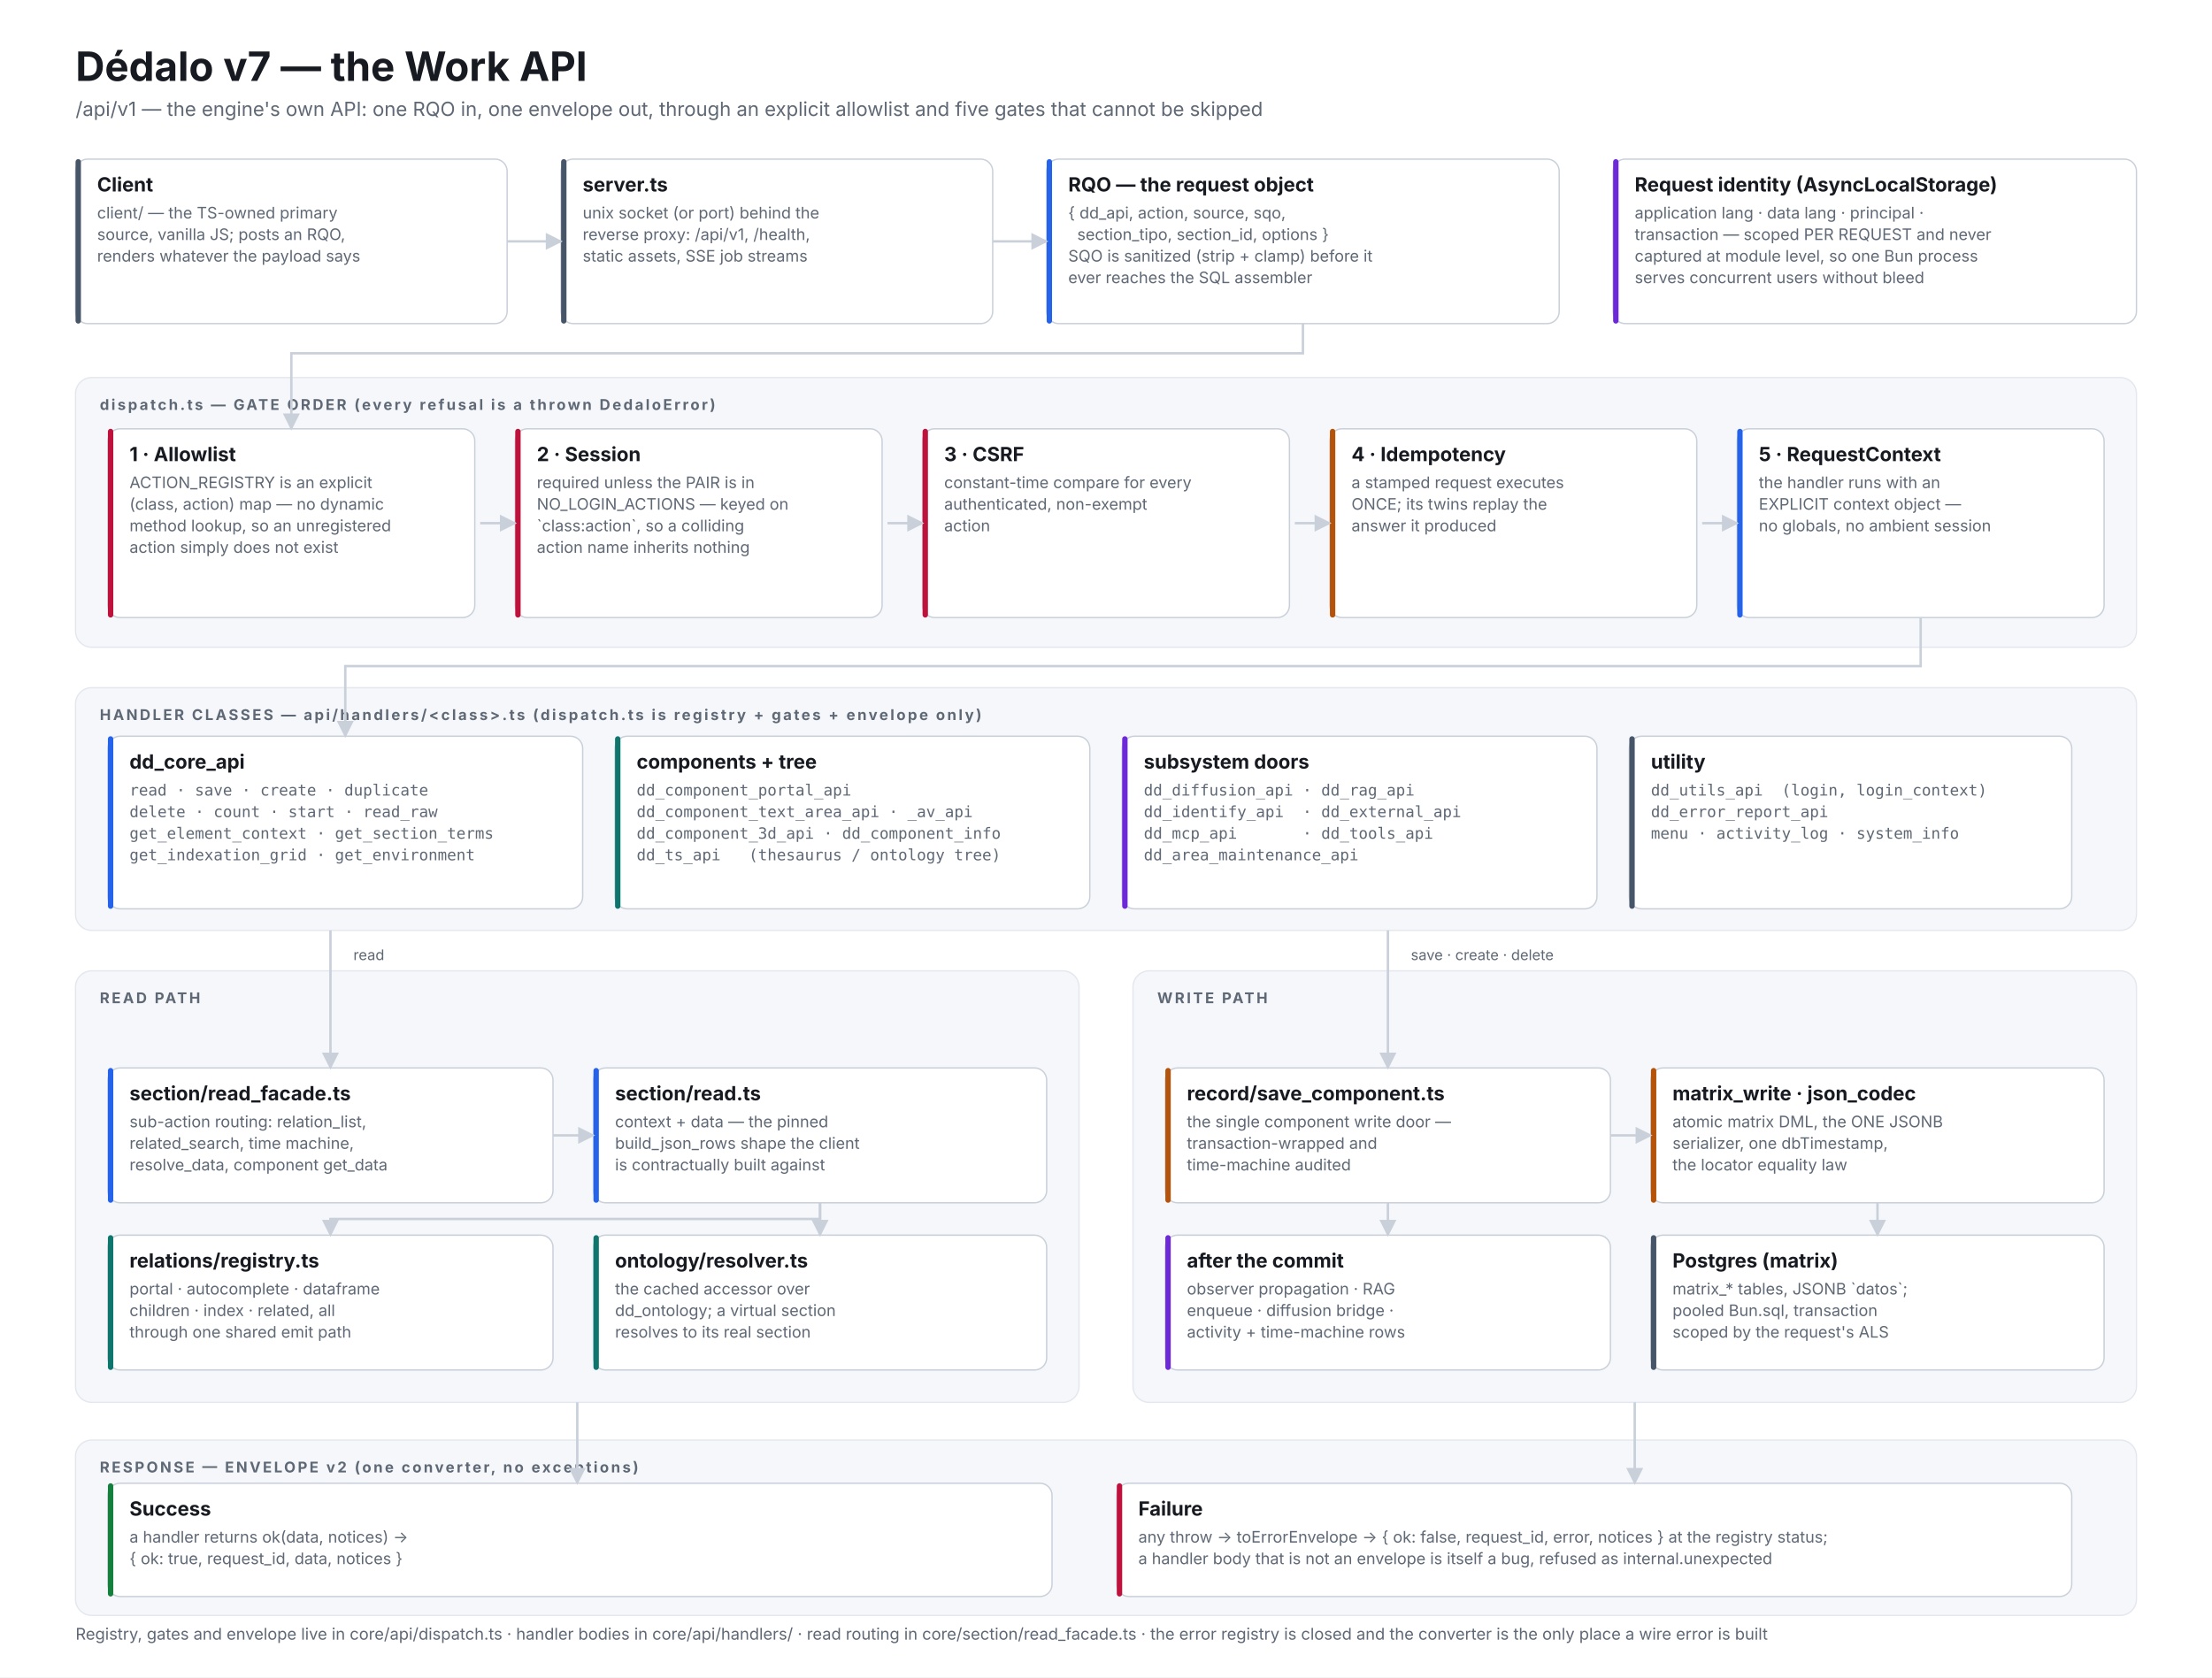
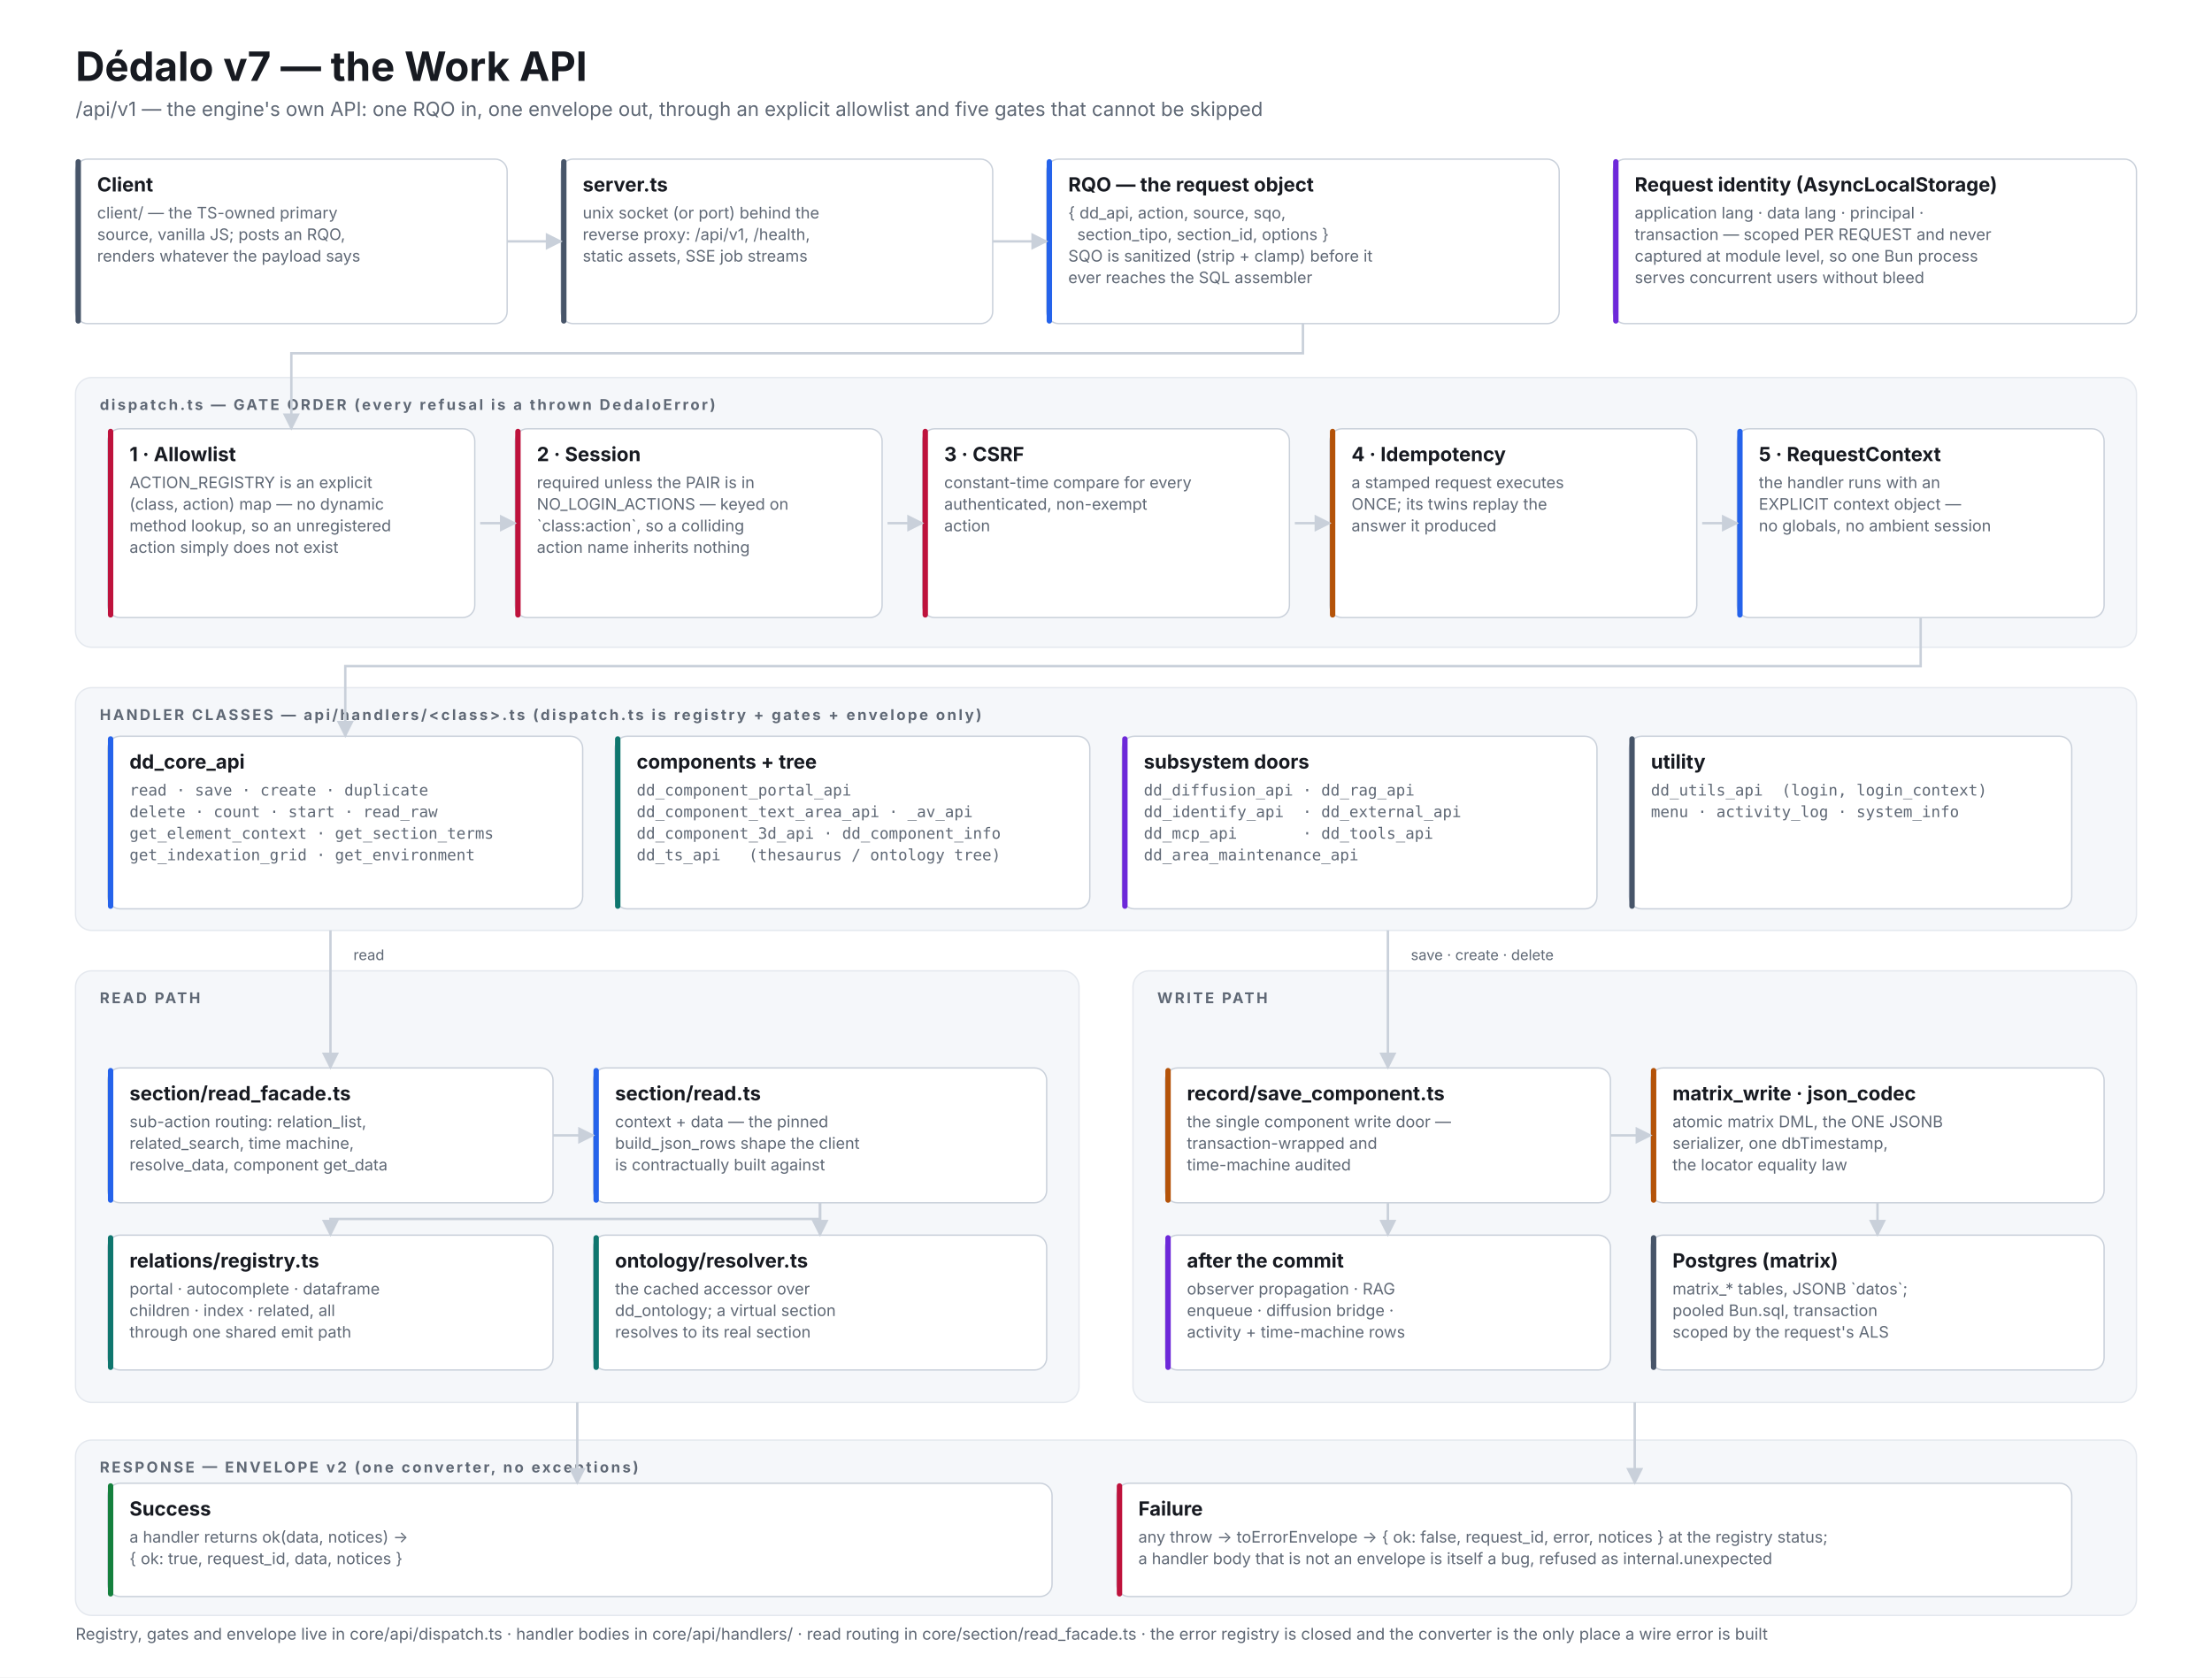
<svg xmlns="http://www.w3.org/2000/svg" viewBox="0 0 1640 1244" width="1640" height="1244" xml:space="preserve" font-family="Inter, 'Helvetica Neue', Helvetica, Arial, sans-serif">
  <defs>
    <marker id="a" viewBox="0 0 10 10" refX="9" refY="5" markerWidth="7" markerHeight="7" orient="auto-start-reverse">
      <path d="M0,0 L10,5 L0,10 z" fill="#c9d0da" />
    </marker>
    <marker id="ad" viewBox="0 0 10 10" refX="9" refY="5" markerWidth="7" markerHeight="7" orient="auto-start-reverse">
      <path d="M0,0 L10,5 L0,10 z" fill="#5f6875" />
    </marker>
  </defs>
  <style>
  .ttl { font-size:30px; font-weight:700; fill:#171a21; }
  .sub { font-size:14.5px; fill:#5f6875; }
  .lane { font-size:11px; font-weight:700; letter-spacing:1.6px; fill:#5f6875; }
  .bt { font-size:14.5px; font-weight:650; fill:#171a21; }
  .bs { font-size:11.8px; fill:#5f6875; }
  .mono { font-family: ui-monospace, 'SF Mono', Menlo, Consolas, monospace; font-size:11.5px; fill:#5f6875; }
  .edge { fill:none; stroke:#c9d0da; stroke-width:1.8; }
  .edged { fill:none; stroke:#5f6875; stroke-width:1.6; stroke-dasharray:5 4; }
  .elab { font-size:10.8px; fill:#5f6875; }
  .note { font-size:12px; fill:#5f6875; }
</style>
  <rect width="1640" height="1244" fill="#ffffff" />
  <text class="ttl" x="56" y="60">Dédalo v7 — the Work API</text>
  <text class="sub" x="56" y="86">/api/v1 — the engine's own API: one RQO in, one envelope out, through an explicit allowlist and five gates that cannot be skipped</text>
  <rect x="56" y="118" width="320" height="122" rx="9" fill="#ffffff" stroke="#c9d0da" />
  <rect x="56" y="118" width="4" height="122" rx="2" fill="#475569" />
  <text class="bt" x="72" y="142">Client</text>
  <text class="bs" x="72" y="162">client/ — the TS-owned primary</text>
  <text class="bs" x="72" y="178">source, vanilla JS; posts an RQO,</text>
  <text class="bs" x="72" y="194">renders whatever the payload says</text>
  <rect x="416" y="118" width="320" height="122" rx="9" fill="#ffffff" stroke="#c9d0da" />
  <rect x="416" y="118" width="4" height="122" rx="2" fill="#475569" />
  <text class="bt" x="432" y="142">server.ts</text>
  <text class="bs" x="432" y="162">unix socket (or port) behind the</text>
  <text class="bs" x="432" y="178">reverse proxy: /api/v1, /health,</text>
  <text class="bs" x="432" y="194">static assets, SSE job streams</text>
  <rect x="776" y="118" width="380" height="122" rx="9" fill="#ffffff" stroke="#c9d0da" />
  <rect x="776" y="118" width="4" height="122" rx="2" fill="#2563eb" />
  <text class="bt" x="792" y="142">RQO — the request object</text>
  <text class="bs" x="792" y="162">{ dd_api, action, source, sqo,</text>
  <text class="bs" x="792" y="178">  section_tipo, section_id, options }</text>
  <text class="bs" x="792" y="194">SQO is sanitized (strip + clamp) before it</text>
  <text class="bs" x="792" y="210">ever reaches the SQL assembler</text>
  <rect x="1196" y="118" width="388" height="122" rx="9" fill="#ffffff" stroke="#c9d0da" />
  <rect x="1196" y="118" width="4" height="122" rx="2" fill="#6d28d9" />
  <text class="bt" x="1212" y="142">Request identity (AsyncLocalStorage)</text>
  <text class="bs" x="1212" y="162">application lang · data lang · principal ·</text>
  <text class="bs" x="1212" y="178">transaction — scoped PER REQUEST and never</text>
  <text class="bs" x="1212" y="194">captured at module level, so one Bun process</text>
  <text class="bs" x="1212" y="210">serves concurrent users without bleed</text>
  <rect x="56" y="280" width="1528" height="200" rx="12" fill="#f5f7fa" stroke="#e4e8ee" />
  <text class="lane" x="74" y="304">dispatch.ts — GATE ORDER (every refusal is a thrown DedaloError)</text>
  <rect x="80" y="318" width="272" height="140" rx="9" fill="#ffffff" stroke="#c9d0da" />
  <rect x="80" y="318" width="4" height="140" rx="2" fill="#be123c" />
  <text class="bt" x="96" y="342">1 · Allowlist</text>
  <text class="bs" x="96" y="362">ACTION_REGISTRY is an explicit</text>
  <text class="bs" x="96" y="378">(class, action) map — no dynamic</text>
  <text class="bs" x="96" y="394">method lookup, so an unregistered</text>
  <text class="bs" x="96" y="410">action simply does not exist</text>
  <rect x="382" y="318" width="272" height="140" rx="9" fill="#ffffff" stroke="#c9d0da" />
  <rect x="382" y="318" width="4" height="140" rx="2" fill="#be123c" />
  <text class="bt" x="398" y="342">2 · Session</text>
  <text class="bs" x="398" y="362">required unless the PAIR is in</text>
  <text class="bs" x="398" y="378">NO_LOGIN_ACTIONS — keyed on</text>
  <text class="bs" x="398" y="394">`class:action`, so a colliding</text>
  <text class="bs" x="398" y="410">action name inherits nothing</text>
  <path class="edge" d="M356,388 L382,388" marker-end="url(#a)" />
  <rect x="684" y="318" width="272" height="140" rx="9" fill="#ffffff" stroke="#c9d0da" />
  <rect x="684" y="318" width="4" height="140" rx="2" fill="#be123c" />
  <text class="bt" x="700" y="342">3 · CSRF</text>
  <text class="bs" x="700" y="362">constant-time compare for every</text>
  <text class="bs" x="700" y="378">authenticated, non-exempt</text>
  <text class="bs" x="700" y="394">action</text>
  <path class="edge" d="M658,388 L684,388" marker-end="url(#a)" />
  <rect x="986" y="318" width="272" height="140" rx="9" fill="#ffffff" stroke="#c9d0da" />
  <rect x="986" y="318" width="4" height="140" rx="2" fill="#b45309" />
  <text class="bt" x="1002" y="342">4 · Idempotency</text>
  <text class="bs" x="1002" y="362">a stamped request executes</text>
  <text class="bs" x="1002" y="378">ONCE; its twins replay the</text>
  <text class="bs" x="1002" y="394">answer it produced</text>
  <path class="edge" d="M960,388 L986,388" marker-end="url(#a)" />
  <rect x="1288" y="318" width="272" height="140" rx="9" fill="#ffffff" stroke="#c9d0da" />
  <rect x="1288" y="318" width="4" height="140" rx="2" fill="#2563eb" />
  <text class="bt" x="1304" y="342">5 · RequestContext</text>
  <text class="bs" x="1304" y="362">the handler runs with an</text>
  <text class="bs" x="1304" y="378">EXPLICIT context object —</text>
  <text class="bs" x="1304" y="394">no globals, no ambient session</text>
  <path class="edge" d="M1262,388 L1288,388" marker-end="url(#a)" />
  <rect x="56" y="510" width="1528" height="180" rx="12" fill="#f5f7fa" stroke="#e4e8ee" />
  <text class="lane" x="74" y="534">HANDLER CLASSES — api/handlers/&lt;class&gt;.ts (dispatch.ts is registry + gates + envelope only)</text>
  <rect x="80" y="546" width="352" height="128" rx="9" fill="#ffffff" stroke="#c9d0da" />
  <rect x="80" y="546" width="4" height="128" rx="2" fill="#2563eb" />
  <text class="bt" x="96" y="570">dd_core_api</text>
  <text class="mono" xml:space="preserve" x="96" y="590">read · save · create · duplicate</text>
  <text class="mono" xml:space="preserve" x="96" y="606">delete · count · start · read_raw</text>
  <text class="mono" xml:space="preserve" x="96" y="622">get_element_context · get_section_terms</text>
  <text class="mono" xml:space="preserve" x="96" y="638">get_indexation_grid · get_environment</text>
  <rect x="456" y="546" width="352" height="128" rx="9" fill="#ffffff" stroke="#c9d0da" />
  <rect x="456" y="546" width="4" height="128" rx="2" fill="#0f766e" />
  <text class="bt" x="472" y="570">components + tree</text>
  <text class="mono" xml:space="preserve" x="472" y="590">dd_component_portal_api</text>
  <text class="mono" xml:space="preserve" x="472" y="606">dd_component_text_area_api · _av_api</text>
  <text class="mono" xml:space="preserve" x="472" y="622">dd_component_3d_api · dd_component_info</text>
  <text class="mono" xml:space="preserve" x="472" y="638">dd_ts_api   (thesaurus / ontology tree)</text>
  <rect x="832" y="546" width="352" height="128" rx="9" fill="#ffffff" stroke="#c9d0da" />
  <rect x="832" y="546" width="4" height="128" rx="2" fill="#6d28d9" />
  <text class="bt" x="848" y="570">subsystem doors</text>
  <text class="mono" xml:space="preserve" x="848" y="590">dd_diffusion_api · dd_rag_api</text>
  <text class="mono" xml:space="preserve" x="848" y="606">dd_identify_api  · dd_external_api</text>
  <text class="mono" xml:space="preserve" x="848" y="622">dd_mcp_api       · dd_tools_api</text>
  <text class="mono" xml:space="preserve" x="848" y="638">dd_area_maintenance_api</text>
  <rect x="1208" y="546" width="328" height="128" rx="9" fill="#ffffff" stroke="#c9d0da" />
  <rect x="1208" y="546" width="4" height="128" rx="2" fill="#475569" />
  <text class="bt" x="1224" y="570">utility</text>
  <text class="mono" xml:space="preserve" x="1224" y="590">dd_utils_api  (login, login_context)</text>
-   <text class="mono" xml:space="preserve" x="1224" y="606">dd_error_report_api</text>
-   <text class="mono" xml:space="preserve" x="1224" y="622">menu · activity_log · system_info</text>
+   <text class="mono" xml:space="preserve" x="1224" y="606">menu · activity_log · system_info</text>
  <rect x="56" y="720" width="744" height="320" rx="12" fill="#f5f7fa" stroke="#e4e8ee" />
  <text class="lane" x="74" y="744">READ PATH</text>
  <rect x="80" y="792" width="330" height="100" rx="9" fill="#ffffff" stroke="#c9d0da" />
  <rect x="80" y="792" width="4" height="100" rx="2" fill="#2563eb" />
  <text class="bt" x="96" y="816">section/read_facade.ts</text>
  <text class="bs" x="96" y="836">sub-action routing: relation_list,</text>
  <text class="bs" x="96" y="852">related_search, time machine,</text>
  <text class="bs" x="96" y="868">resolve_data, component get_data</text>
  <rect x="440" y="792" width="336" height="100" rx="9" fill="#ffffff" stroke="#c9d0da" />
  <rect x="440" y="792" width="4" height="100" rx="2" fill="#2563eb" />
  <text class="bt" x="456" y="816">section/read.ts</text>
  <text class="bs" x="456" y="836">context + data — the pinned</text>
  <text class="bs" x="456" y="852">build_json_rows shape the client</text>
  <text class="bs" x="456" y="868">is contractually built against</text>
  <rect x="80" y="916" width="330" height="100" rx="9" fill="#ffffff" stroke="#c9d0da" />
  <rect x="80" y="916" width="4" height="100" rx="2" fill="#0f766e" />
  <text class="bt" x="96" y="940">relations/registry.ts</text>
  <text class="bs" x="96" y="960">portal · autocomplete · dataframe</text>
  <text class="bs" x="96" y="976">children · index · related, all</text>
  <text class="bs" x="96" y="992">through one shared emit path</text>
  <rect x="440" y="916" width="336" height="100" rx="9" fill="#ffffff" stroke="#c9d0da" />
  <rect x="440" y="916" width="4" height="100" rx="2" fill="#0f766e" />
  <text class="bt" x="456" y="940">ontology/resolver.ts</text>
  <text class="bs" x="456" y="960">the cached accessor over</text>
  <text class="bs" x="456" y="976">dd_ontology; a virtual section</text>
  <text class="bs" x="456" y="992">resolves to its real section</text>
  <rect x="840" y="720" width="744" height="320" rx="12" fill="#f5f7fa" stroke="#e4e8ee" />
  <text class="lane" x="858" y="744">WRITE PATH</text>
  <rect x="864" y="792" width="330" height="100" rx="9" fill="#ffffff" stroke="#c9d0da" />
  <rect x="864" y="792" width="4" height="100" rx="2" fill="#b45309" />
  <text class="bt" x="880" y="816">record/save_component.ts</text>
  <text class="bs" x="880" y="836">the single component write door —</text>
  <text class="bs" x="880" y="852">transaction-wrapped and</text>
  <text class="bs" x="880" y="868">time-machine audited</text>
  <rect x="1224" y="792" width="336" height="100" rx="9" fill="#ffffff" stroke="#c9d0da" />
  <rect x="1224" y="792" width="4" height="100" rx="2" fill="#b45309" />
  <text class="bt" x="1240" y="816">matrix_write · json_codec</text>
  <text class="bs" x="1240" y="836">atomic matrix DML, the ONE JSONB</text>
  <text class="bs" x="1240" y="852">serializer, one dbTimestamp,</text>
  <text class="bs" x="1240" y="868">the locator equality law</text>
  <rect x="864" y="916" width="330" height="100" rx="9" fill="#ffffff" stroke="#c9d0da" />
  <rect x="864" y="916" width="4" height="100" rx="2" fill="#6d28d9" />
  <text class="bt" x="880" y="940">after the commit</text>
  <text class="bs" x="880" y="960">observer propagation · RAG</text>
  <text class="bs" x="880" y="976">enqueue · diffusion bridge ·</text>
  <text class="bs" x="880" y="992">activity + time-machine rows</text>
  <rect x="1224" y="916" width="336" height="100" rx="9" fill="#ffffff" stroke="#c9d0da" />
  <rect x="1224" y="916" width="4" height="100" rx="2" fill="#475569" />
  <text class="bt" x="1240" y="940">Postgres (matrix)</text>
  <text class="bs" x="1240" y="960">matrix_* tables, JSONB `datos`;</text>
  <text class="bs" x="1240" y="976">pooled Bun.sql, transaction</text>
  <text class="bs" x="1240" y="992">scoped by the request's ALS</text>
  <rect x="56" y="1068" width="1528" height="130" rx="12" fill="#f5f7fa" stroke="#e4e8ee" />
  <text class="lane" x="74" y="1092">RESPONSE — ENVELOPE v2 (one converter, no exceptions)</text>
  <rect x="80" y="1100" width="700" height="84" rx="9" fill="#ffffff" stroke="#c9d0da" />
  <rect x="80" y="1100" width="4" height="84" rx="2" fill="#15803d" />
  <text class="bt" x="96" y="1124">Success</text>
  <text class="bs" x="96" y="1144">a handler returns ok(data, notices) →</text>
  <text class="bs" x="96" y="1160">{ ok: true, request_id, data, notices }</text>
  <rect x="828" y="1100" width="708" height="84" rx="9" fill="#ffffff" stroke="#c9d0da" />
  <rect x="828" y="1100" width="4" height="84" rx="2" fill="#be123c" />
  <text class="bt" x="844" y="1124">Failure</text>
  <text class="bs" x="844" y="1144">any throw → toErrorEnvelope → { ok: false, request_id, error, notices } at the registry status;</text>
  <text class="bs" x="844" y="1160">a handler body that is not an envelope is itself a bug, refused as internal.unexpected</text>
  <path class="edge" d="M376,179 L416,179" marker-end="url(#a)" />
  <path class="edge" d="M736,179 L776,179" marker-end="url(#a)" />
  <path class="edge" d="M966,240 L966,262 L216,262 L216,318" marker-end="url(#a)" />
  <path class="edge" d="M1424,458 L1424,494 L256,494 L256,546" marker-end="url(#a)" />
  <path class="edge" d="M245,690 L245,792" marker-end="url(#a)" />
  <text class="elab" x="262" y="712" text-anchor="start">read</text>
  <path class="edge" d="M1029,690 L1029,792" marker-end="url(#a)" />
  <text class="elab" x="1046" y="712" text-anchor="start">save · create · delete</text>
  <path class="edge" d="M410,842 L440,842" marker-end="url(#a)" />
  <path class="edge" d="M608,892 L608,904 L245,904 L245,916" marker-end="url(#a)" />
  <path class="edge" d="M608,892 L608,916" marker-end="url(#a)" />
  <path class="edge" d="M1194,842 L1224,842" marker-end="url(#a)" />
  <path class="edge" d="M1029,892 L1029,916" marker-end="url(#a)" />
  <path class="edge" d="M1392,892 L1392,916" marker-end="url(#a)" />
  <path class="edge" d="M428,1040 L428,1100" marker-end="url(#a)" />
  <path class="edge" d="M1212,1040 L1212,1100" marker-end="url(#a)" />
  <text class="note" x="56" y="1216">Registry, gates and envelope live in core/api/dispatch.ts · handler bodies in core/api/handlers/ · read routing in core/section/read_facade.ts · the error registry is closed and the converter is the only place a wire error is built</text>
</svg>
